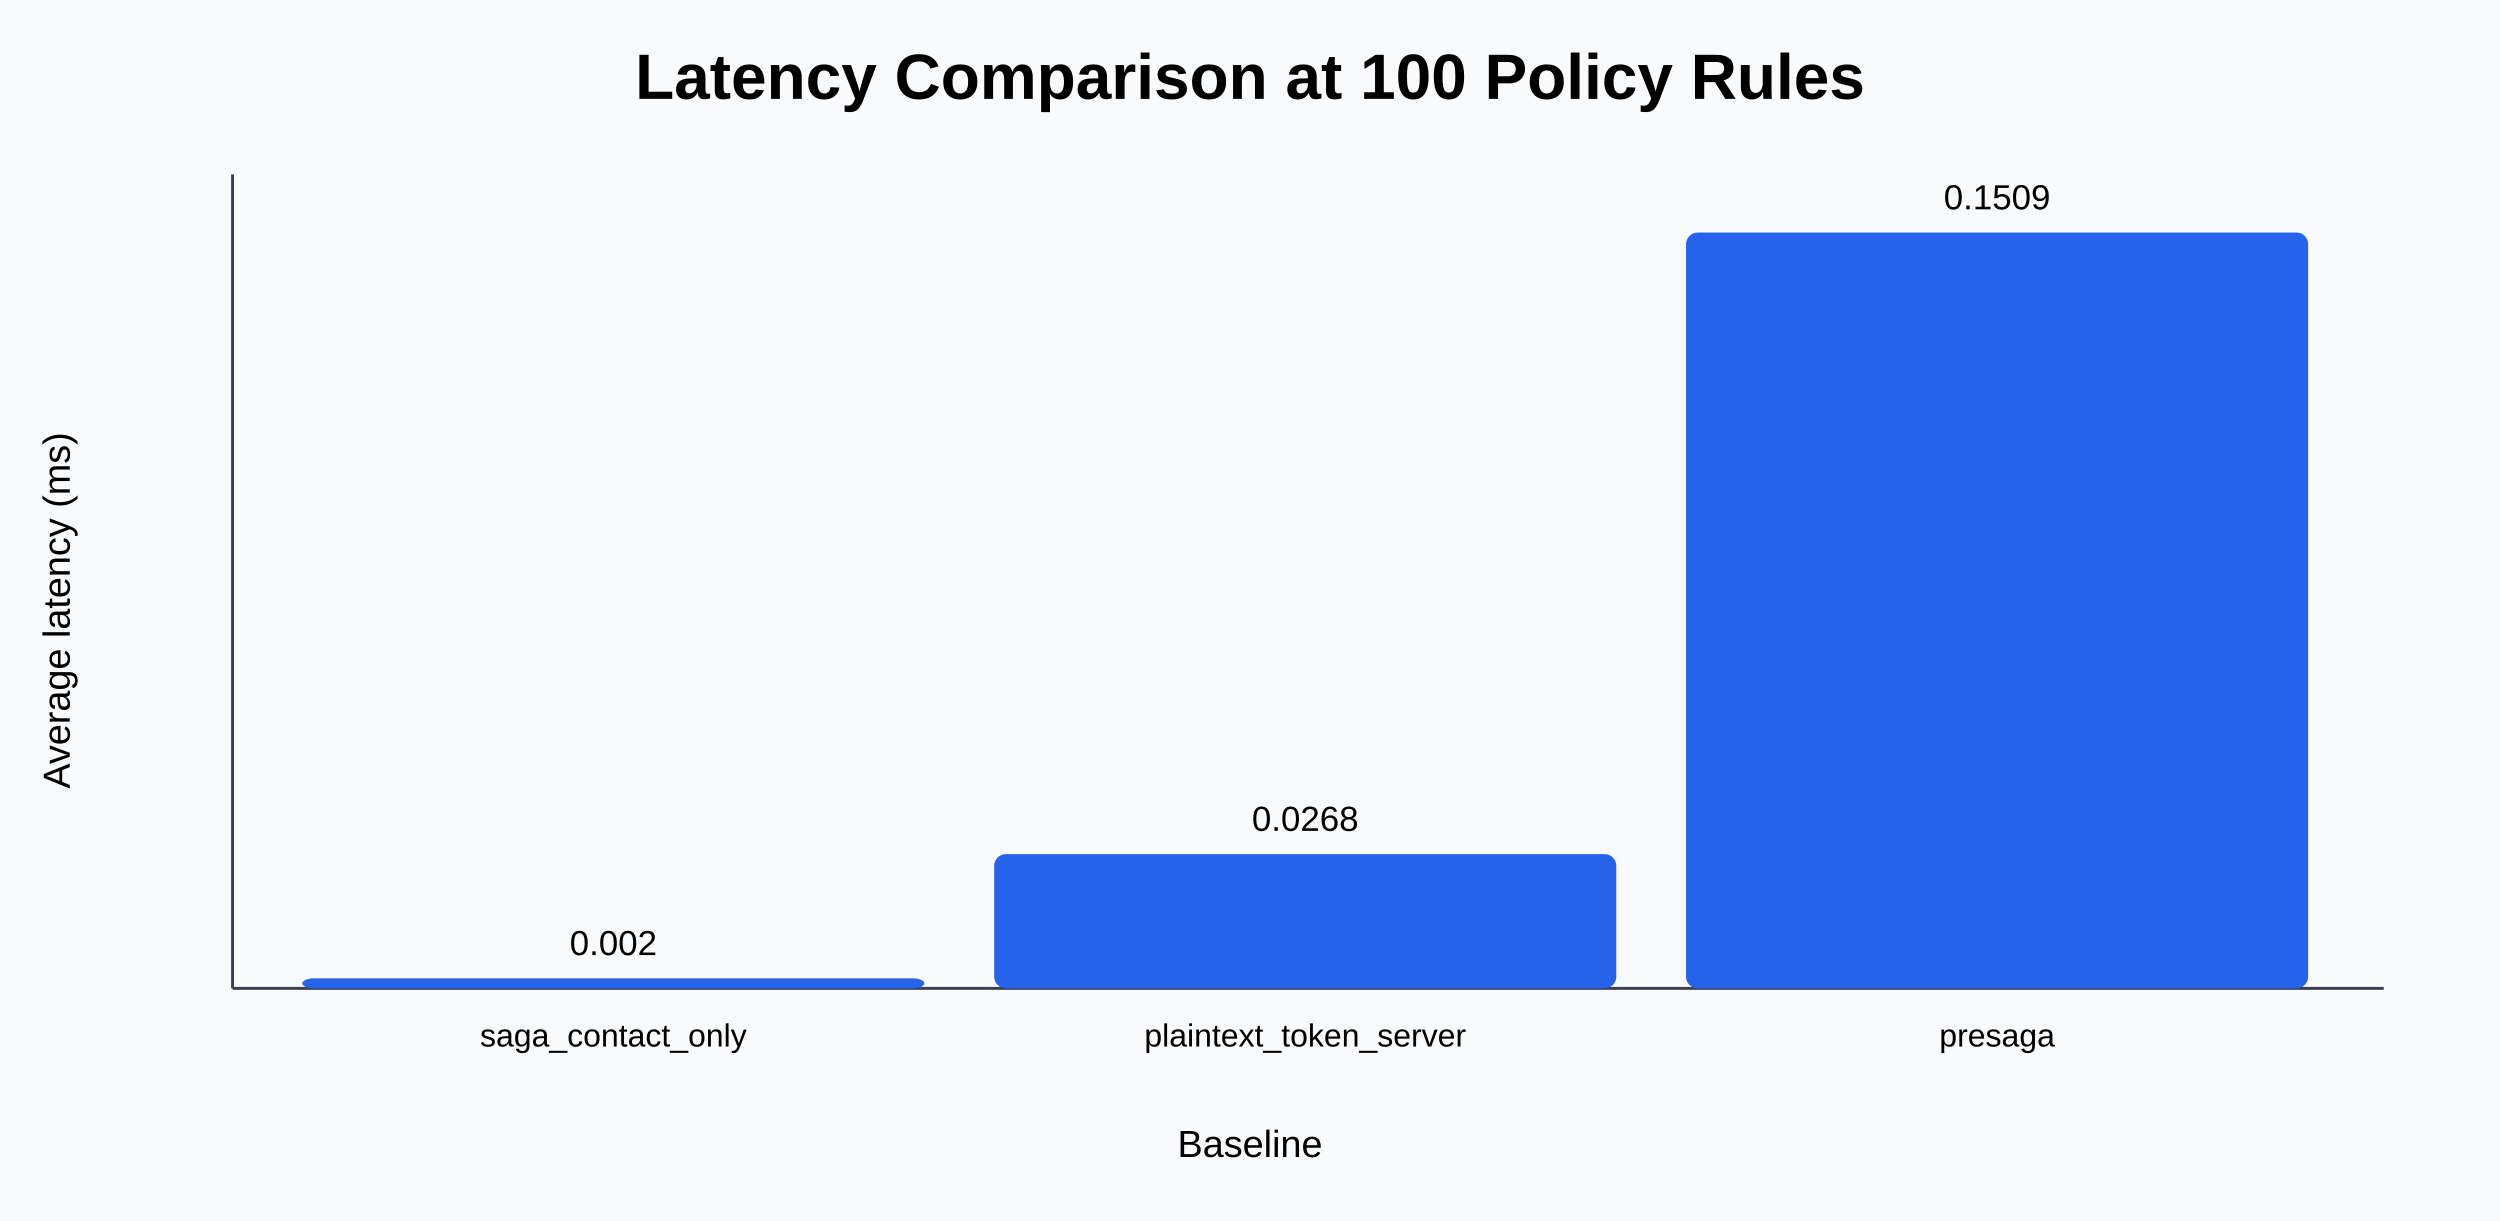
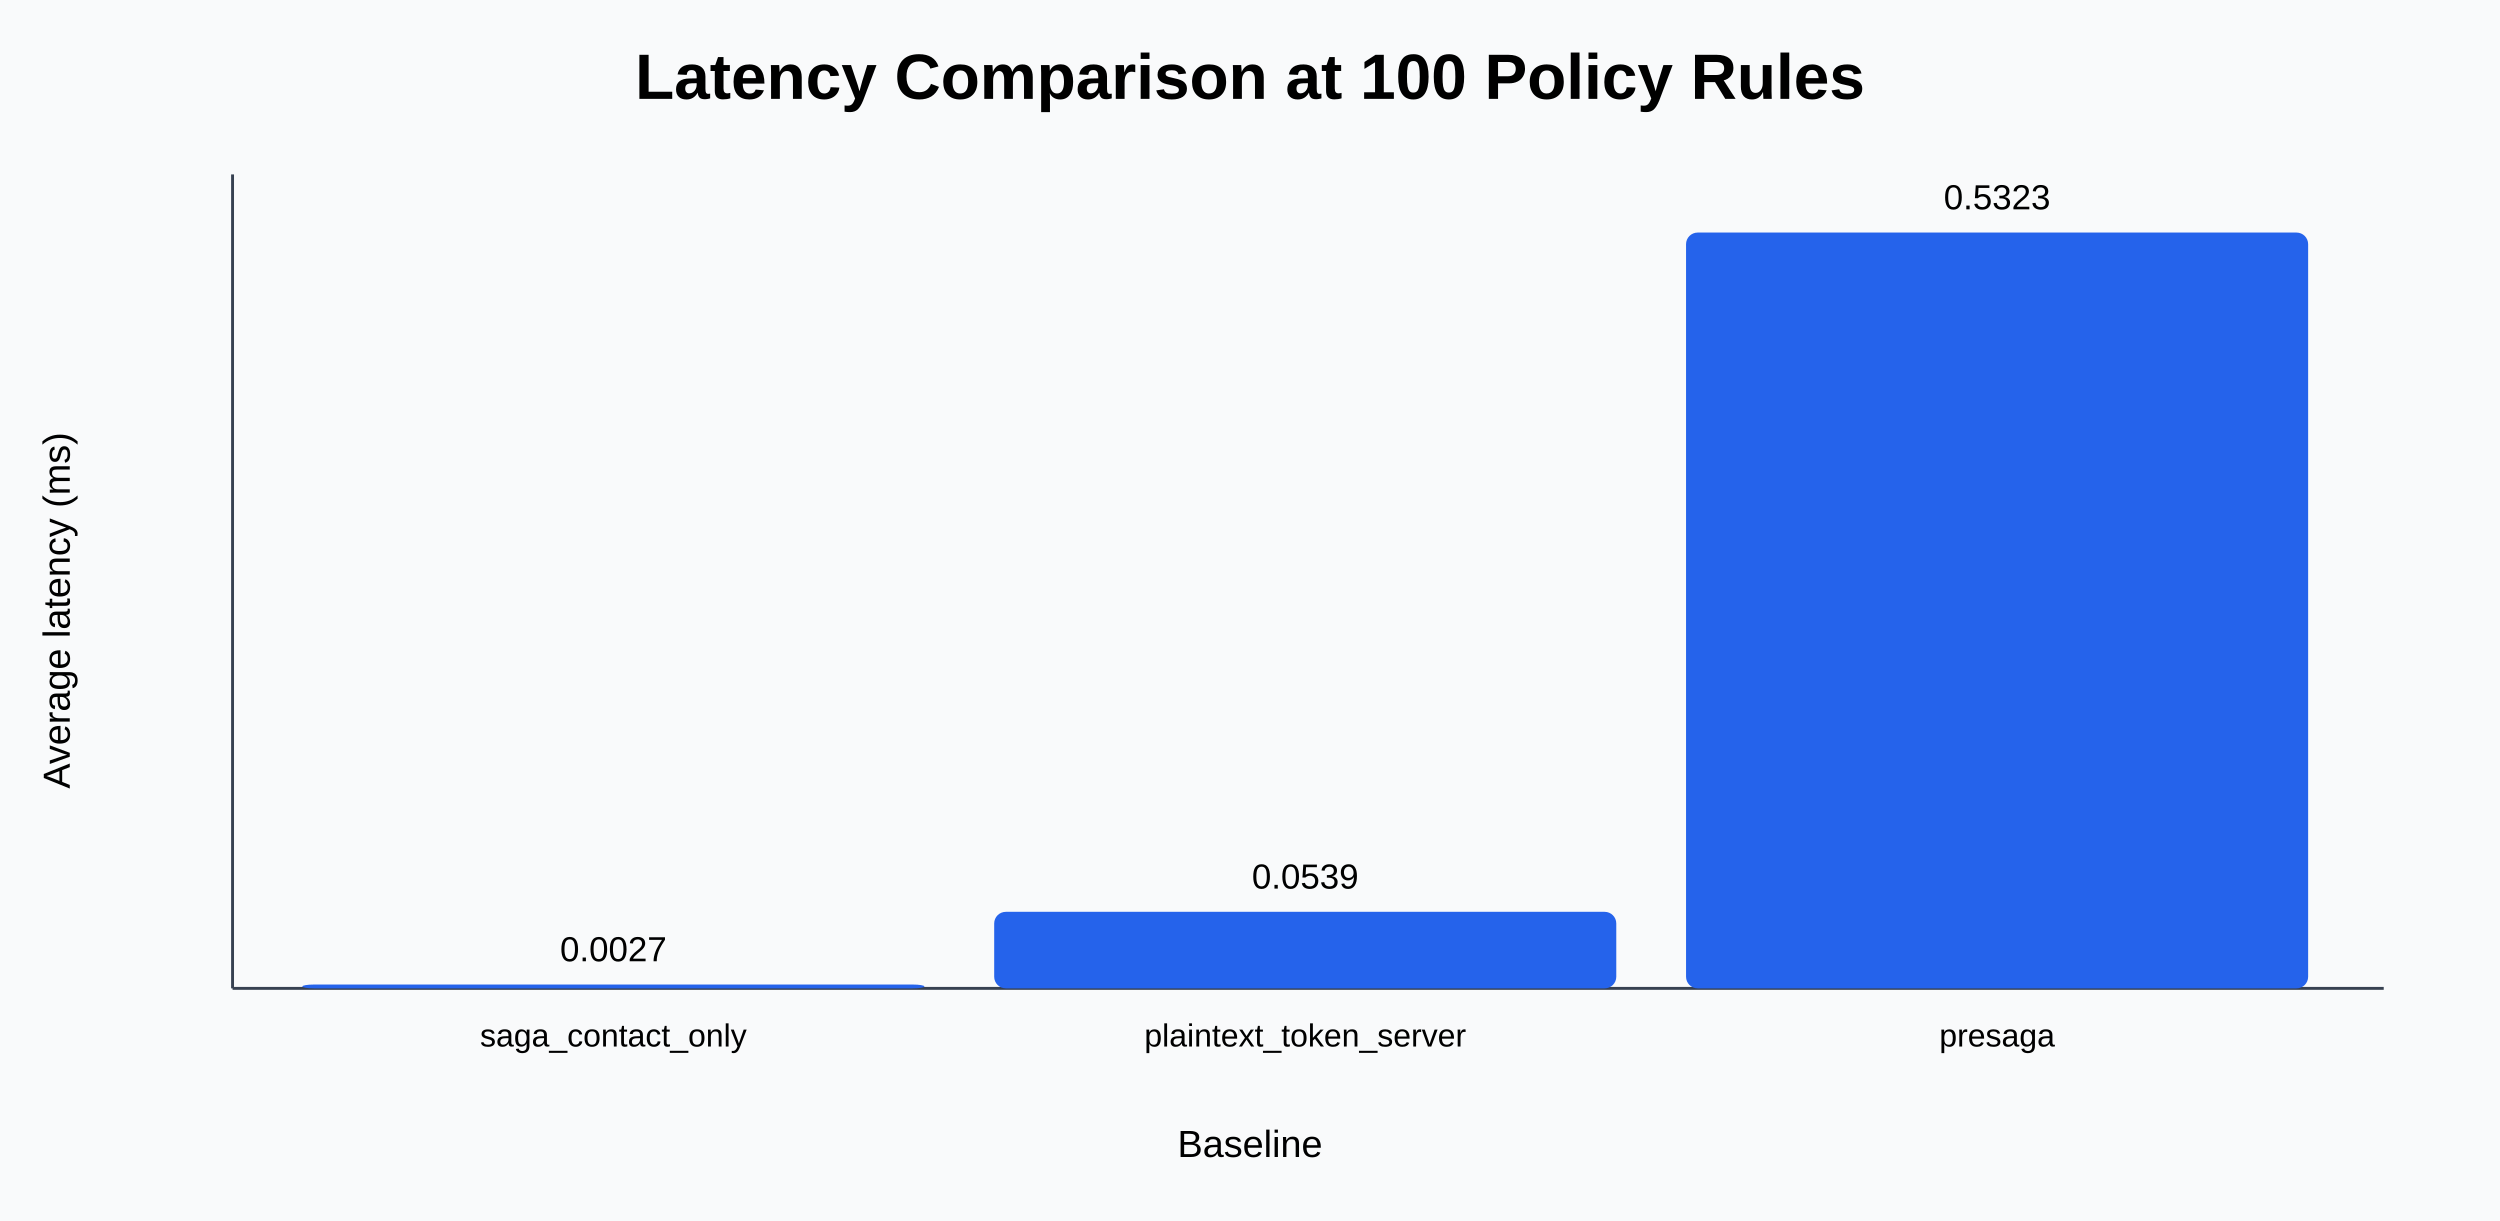
<svg xmlns="http://www.w3.org/2000/svg" width="860" height="420" viewBox="0 0 860 420">
  <rect width="100%" height="100%" fill="#f9fafb" />
  <text x="430.0" y="34" text-anchor="middle" font-family="Arial" font-size="22" font-weight="700">Latency Comparison at 100 Policy Rules</text>
  <line x1="80" y1="60" x2="80" y2="340" stroke="#374151" />
  <line x1="80" y1="340" x2="820" y2="340" stroke="#374151" />
  <text x="24" y="210.0" transform="rotate(-90 24 210.0)" text-anchor="middle" font-family="Arial" font-size="13">Average latency (ms)</text>
  <text x="430.0" y="398" text-anchor="middle" font-family="Arial" font-size="13">Baseline</text>
-   <rect x="104" y="336.55" width="214" height="3.45" fill="#2563eb" rx="4" />
-   <text x="211.0" y="328.55" text-anchor="middle" font-family="Arial" font-size="12">0.002</text>
+   <rect x="104" y="338.68" width="214" height="1.32" fill="#2563eb" rx="4" />
+   <text x="211.0" y="330.68" text-anchor="middle" font-family="Arial" font-size="12">0.0027</text>
  <text x="211.0" y="360" text-anchor="middle" font-family="Arial" font-size="11">saga_contact_only</text>
-   <rect x="342" y="293.82" width="214" height="46.18" fill="#2563eb" rx="4" />
-   <text x="449.0" y="285.82" text-anchor="middle" font-family="Arial" font-size="12">0.0268</text>
+   <rect x="342" y="313.67" width="214" height="26.33" fill="#2563eb" rx="4" />
+   <text x="449.0" y="305.67" text-anchor="middle" font-family="Arial" font-size="12">0.0539</text>
  <text x="449.0" y="360" text-anchor="middle" font-family="Arial" font-size="11">plaintext_token_server</text>
  <rect x="580" y="80.00" width="214" height="260.00" fill="#2563eb" rx="4" />
-   <text x="687.0" y="72.00" text-anchor="middle" font-family="Arial" font-size="12">0.1509</text>
+   <text x="687.0" y="72.00" text-anchor="middle" font-family="Arial" font-size="12">0.5323</text>
  <text x="687.0" y="360" text-anchor="middle" font-family="Arial" font-size="11">presaga</text>
</svg>
